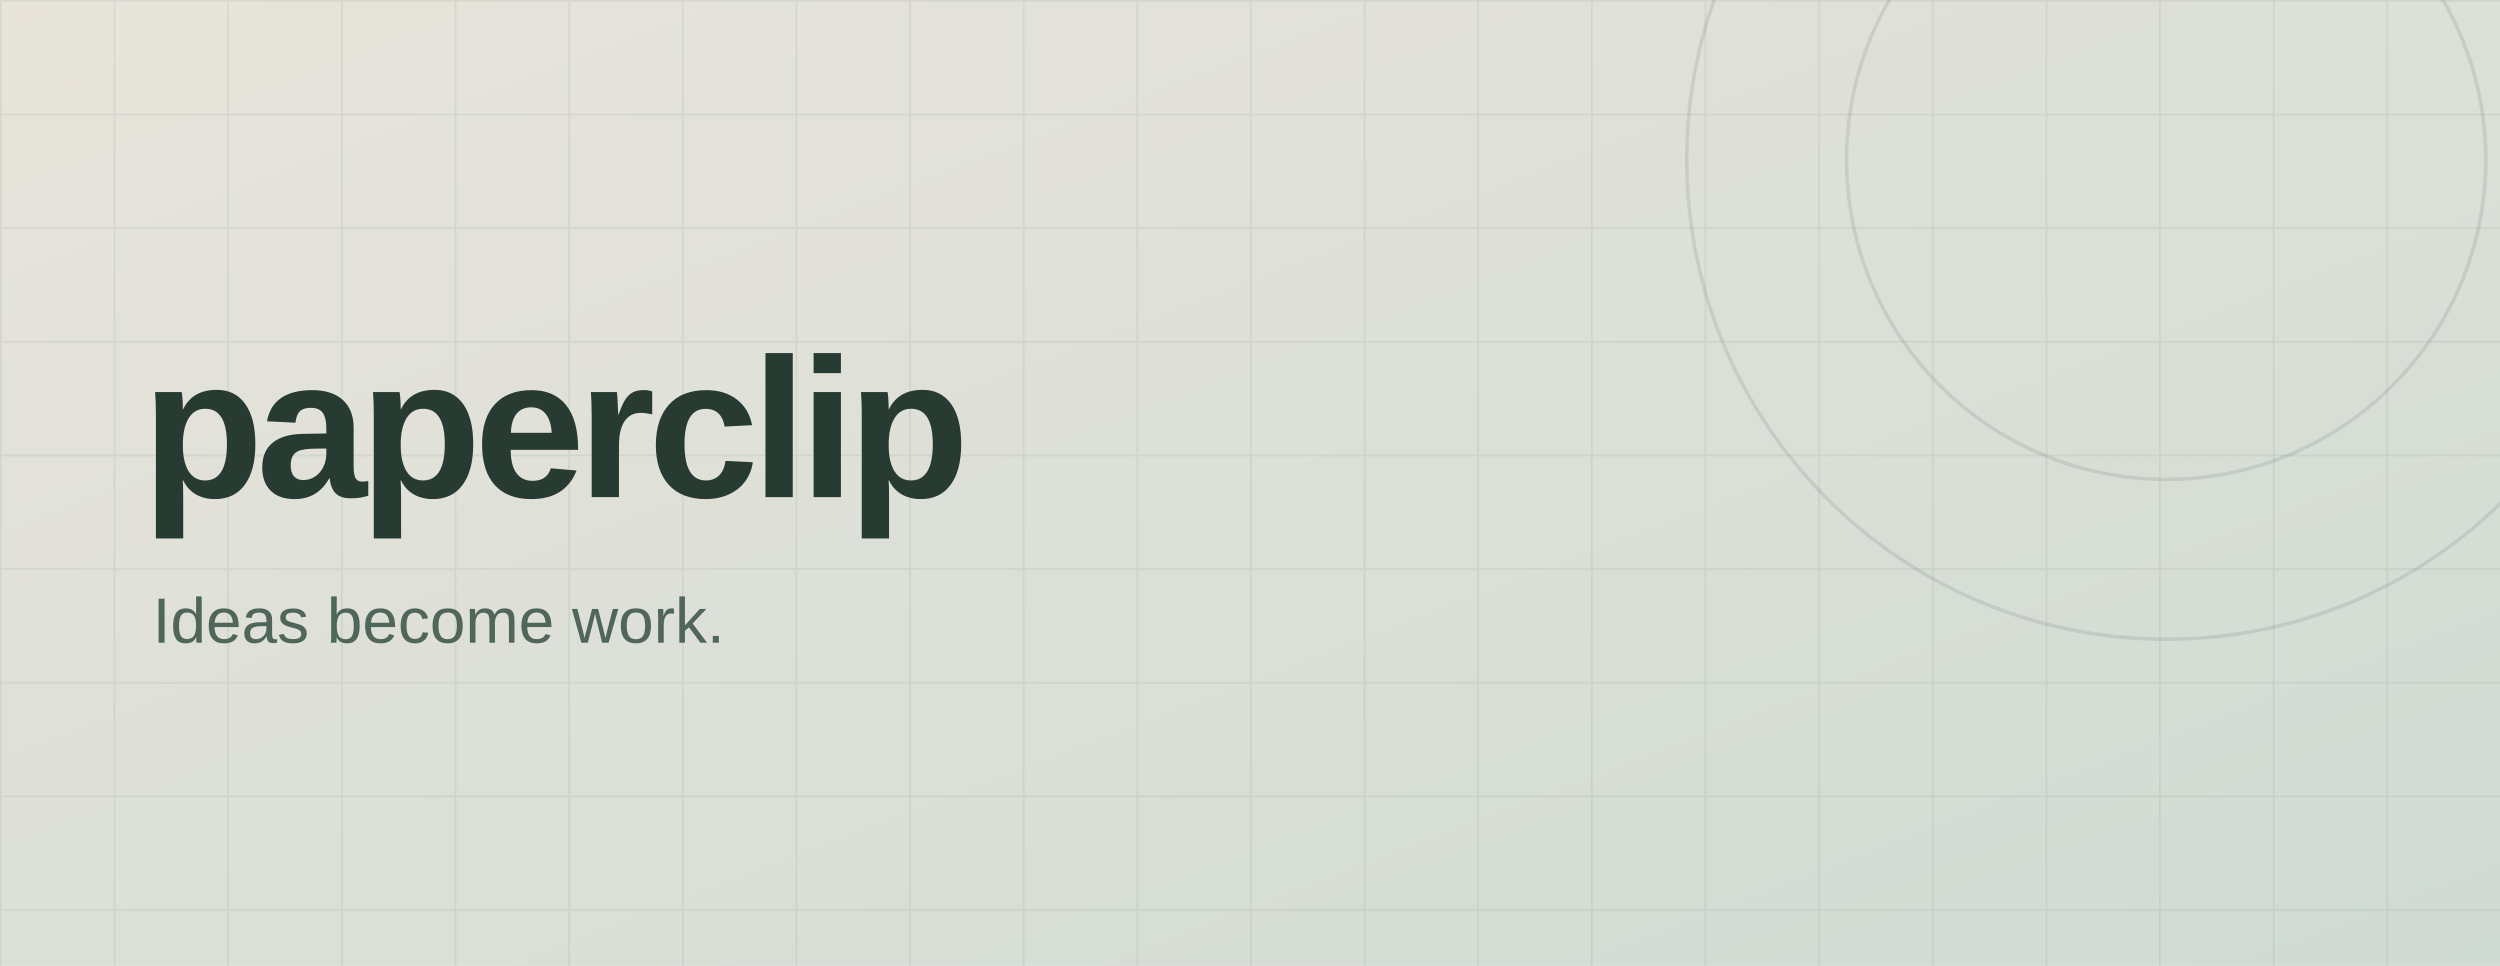
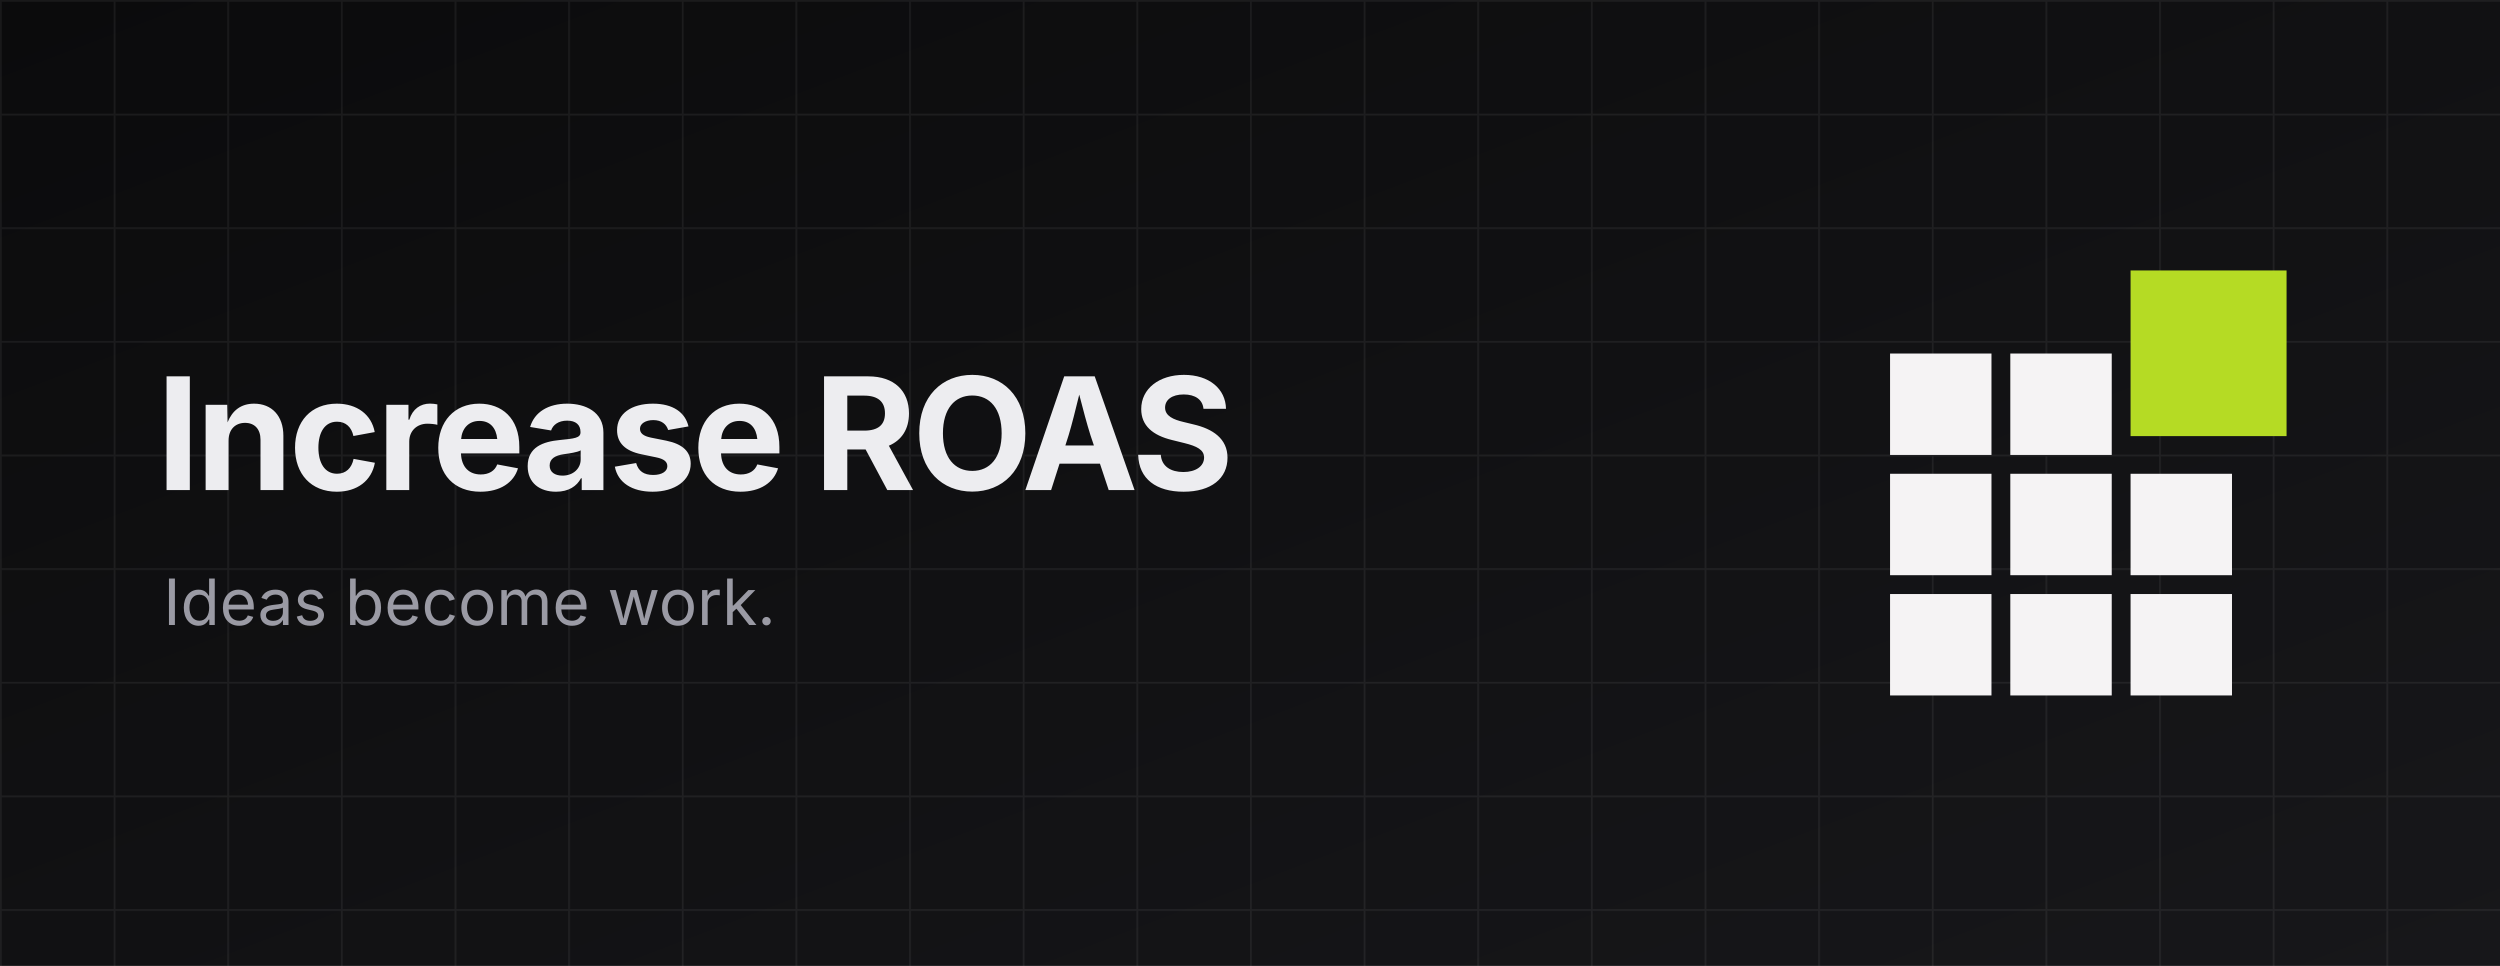
<svg xmlns="http://www.w3.org/2000/svg" width="704" height="272" viewBox="0 0 704 272">
  <defs>
    <linearGradient id="background" x2="1" y2="1">
-       <stop stop-color="#e8e4dc" />
-       <stop offset="1" stop-color="#d0dbd3" />
+       <stop stop-color="#0b0b0c" />
+       <stop offset="1" stop-color="#17171a" />
    </linearGradient>
    <pattern id="grid" width="32" height="32" patternUnits="userSpaceOnUse">
-       <path d="M32 0H0V32" fill="none" stroke="#677d72" stroke-opacity=".12" />
+       <path d="M32 0H0V32" fill="none" stroke="#ffffff" stroke-opacity=".06" />
    </pattern>
  </defs>
  <path fill="url(#background)" d="M0 0h704v272H0z" />
  <path fill="url(#grid)" d="M0 0h704v272H0z" />
-   <circle cx="610" cy="45" r="135" fill="none" stroke="#677d72" stroke-opacity=".18" />
-   <circle cx="610" cy="45" r="90" fill="none" stroke="#677d72" stroke-opacity=".18" />
-   <text x="40" y="140" font-family="Arial,sans-serif" font-size="56" font-weight="700" letter-spacing="-2" fill="#273b32">paperclip</text>
-   <text x="43" y="181" font-family="Arial,sans-serif" font-size="18" fill="#50665b">Ideas become work.</text>
+   <g transform="translate(520 68) scale(1.36)">
+     <rect x="9.0" y="23.2" width="21.0" height="21.0" fill="#f5f3f4" />
+     <rect x="33.9" y="23.2" width="21.0" height="21.0" fill="#f5f3f4" />
+     <rect x="9.0" y="48.1" width="21.0" height="21.0" fill="#f5f3f4" />
+     <rect x="33.9" y="48.1" width="21.0" height="21.0" fill="#f5f3f4" />
+     <rect x="58.8" y="48.1" width="21.0" height="21.0" fill="#f5f3f4" />
+     <rect x="9.0" y="73.0" width="21.0" height="21.0" fill="#f5f3f4" />
+     <rect x="33.9" y="73.0" width="21.0" height="21.0" fill="#f5f3f4" />
+     <rect x="58.8" y="73.0" width="21.0" height="21.0" fill="#f5f3f4" />
+     <rect x="58.8" y="6.0" width="32.3" height="34.3" fill="#b5db24" />
+   </g>
+   <text x="44" y="138" font-family="Inter,system-ui,sans-serif" font-size="44" font-weight="700" letter-spacing="-1.2" fill="#ededf0">Increase ROAS</text>
+   <text x="46" y="176" font-family="Inter,system-ui,sans-serif" font-size="18" fill="#9a9aa4">Ideas become work.</text>
</svg>
